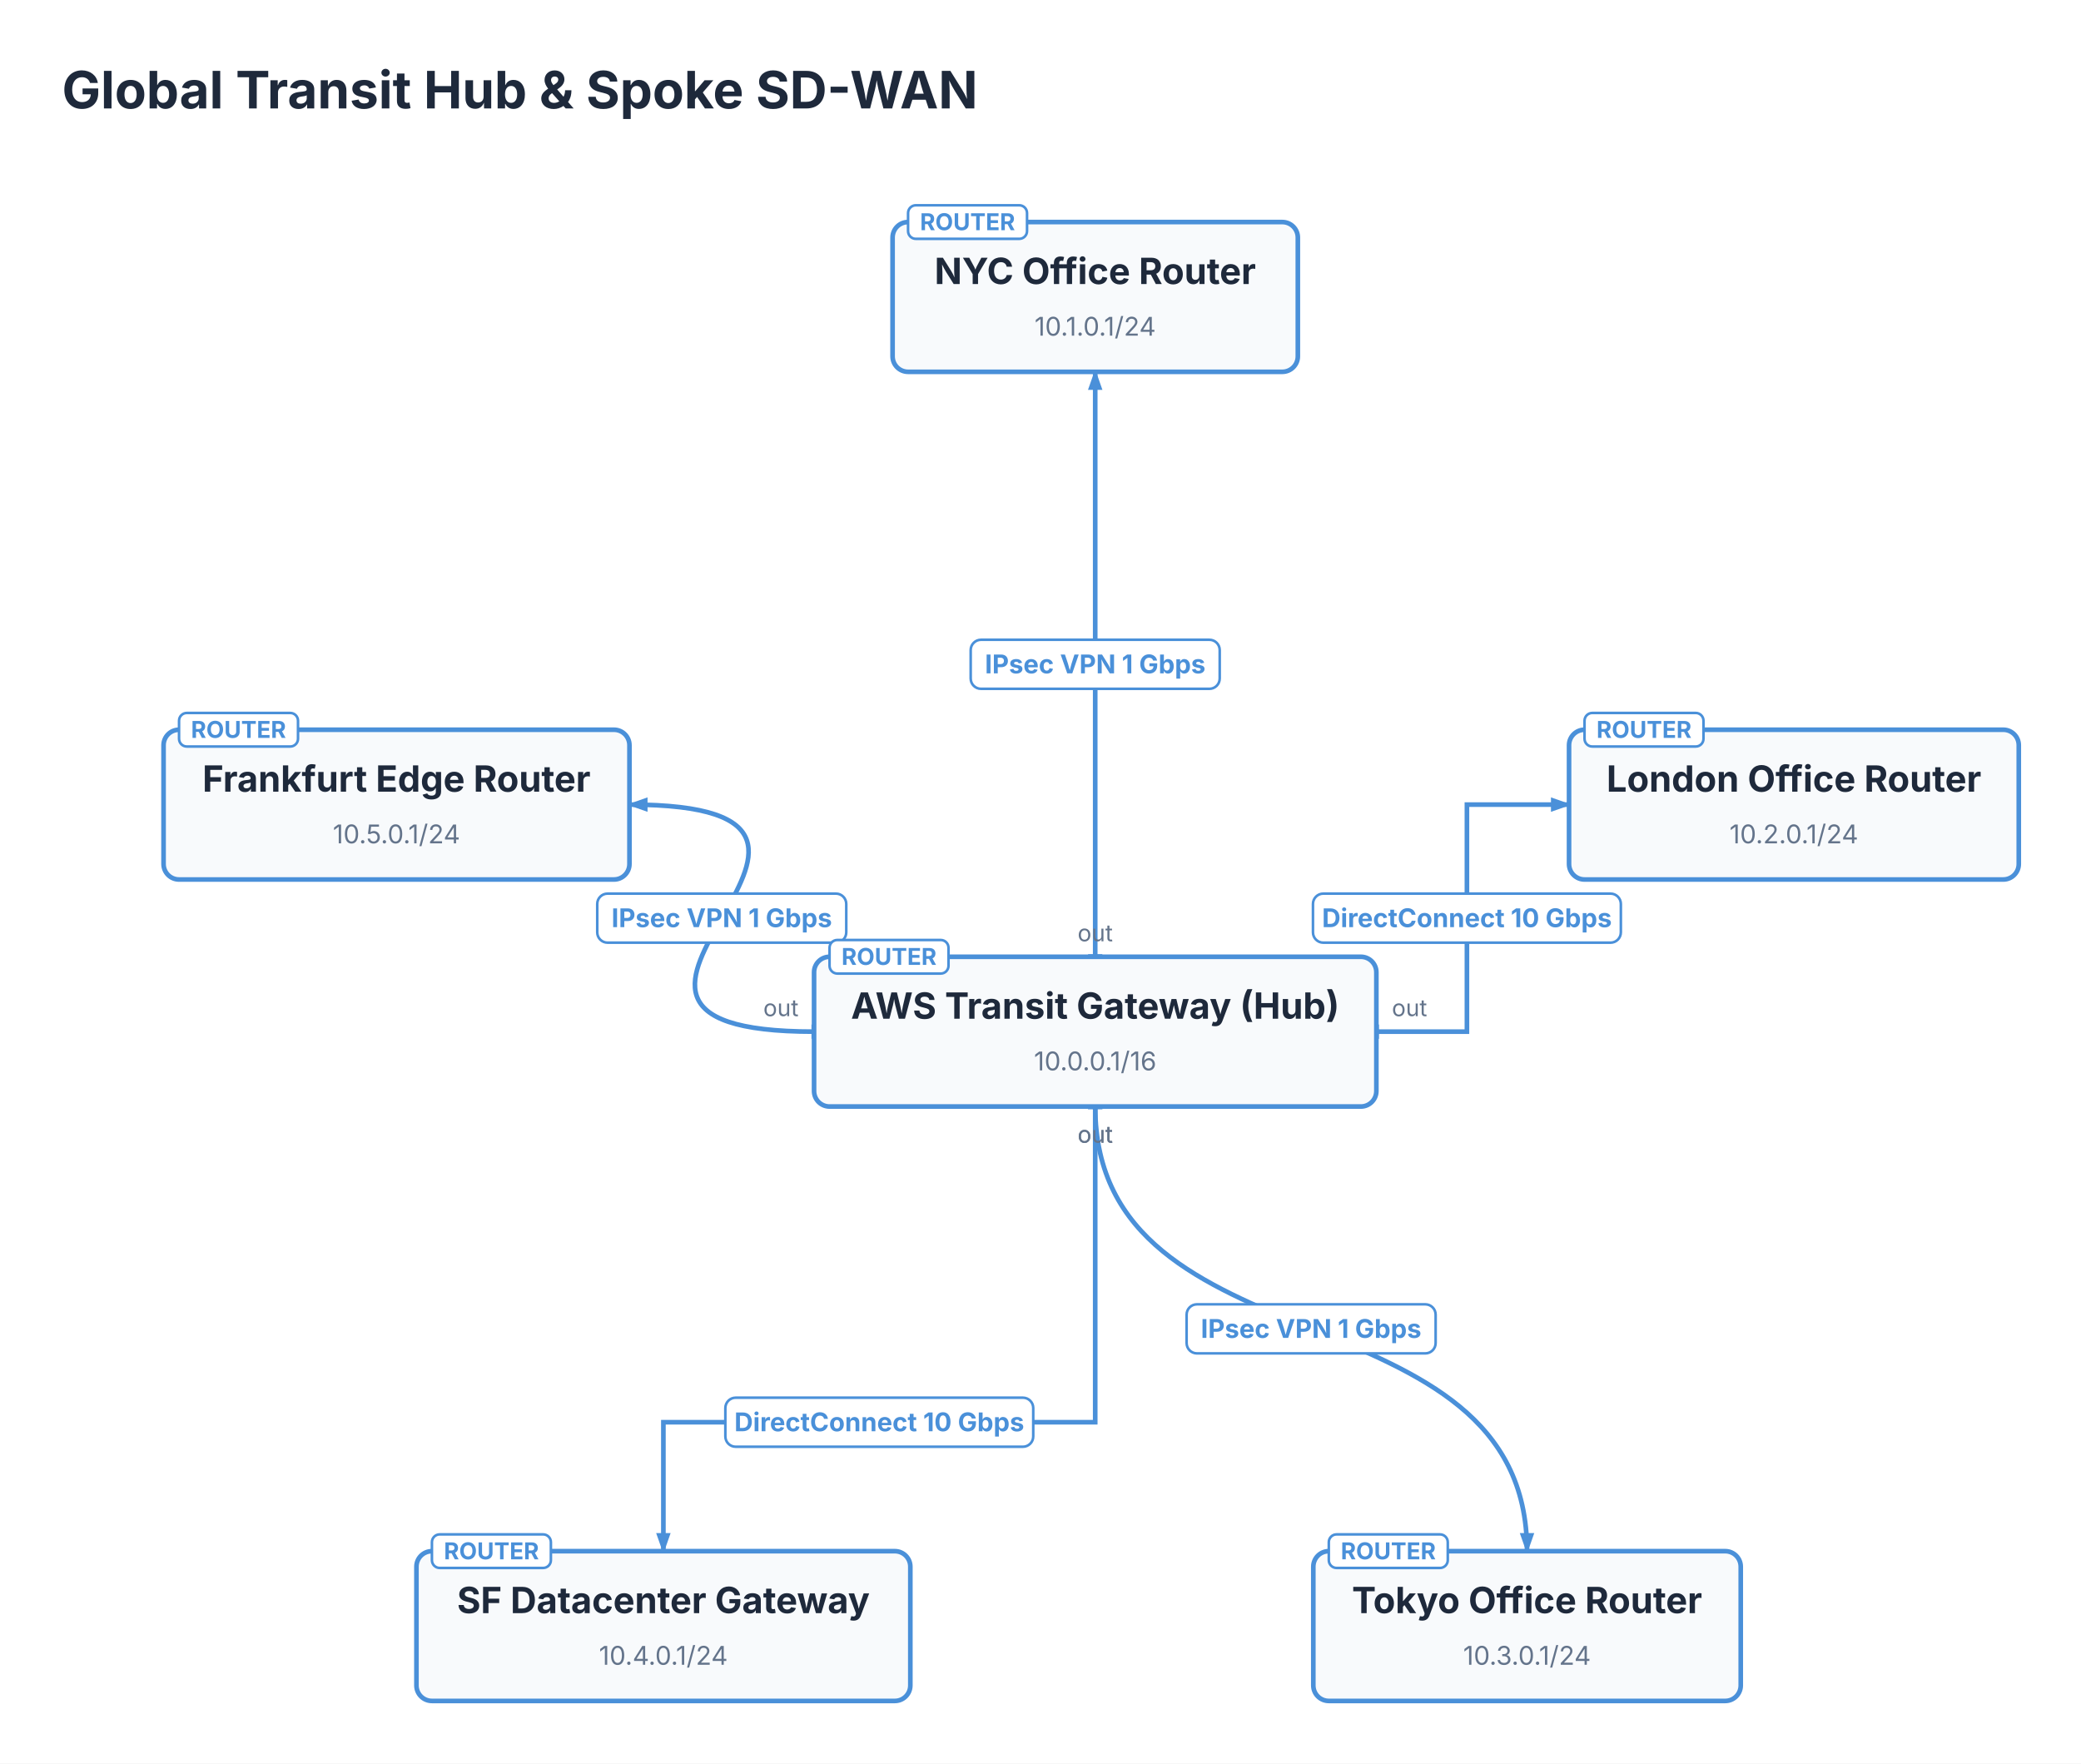
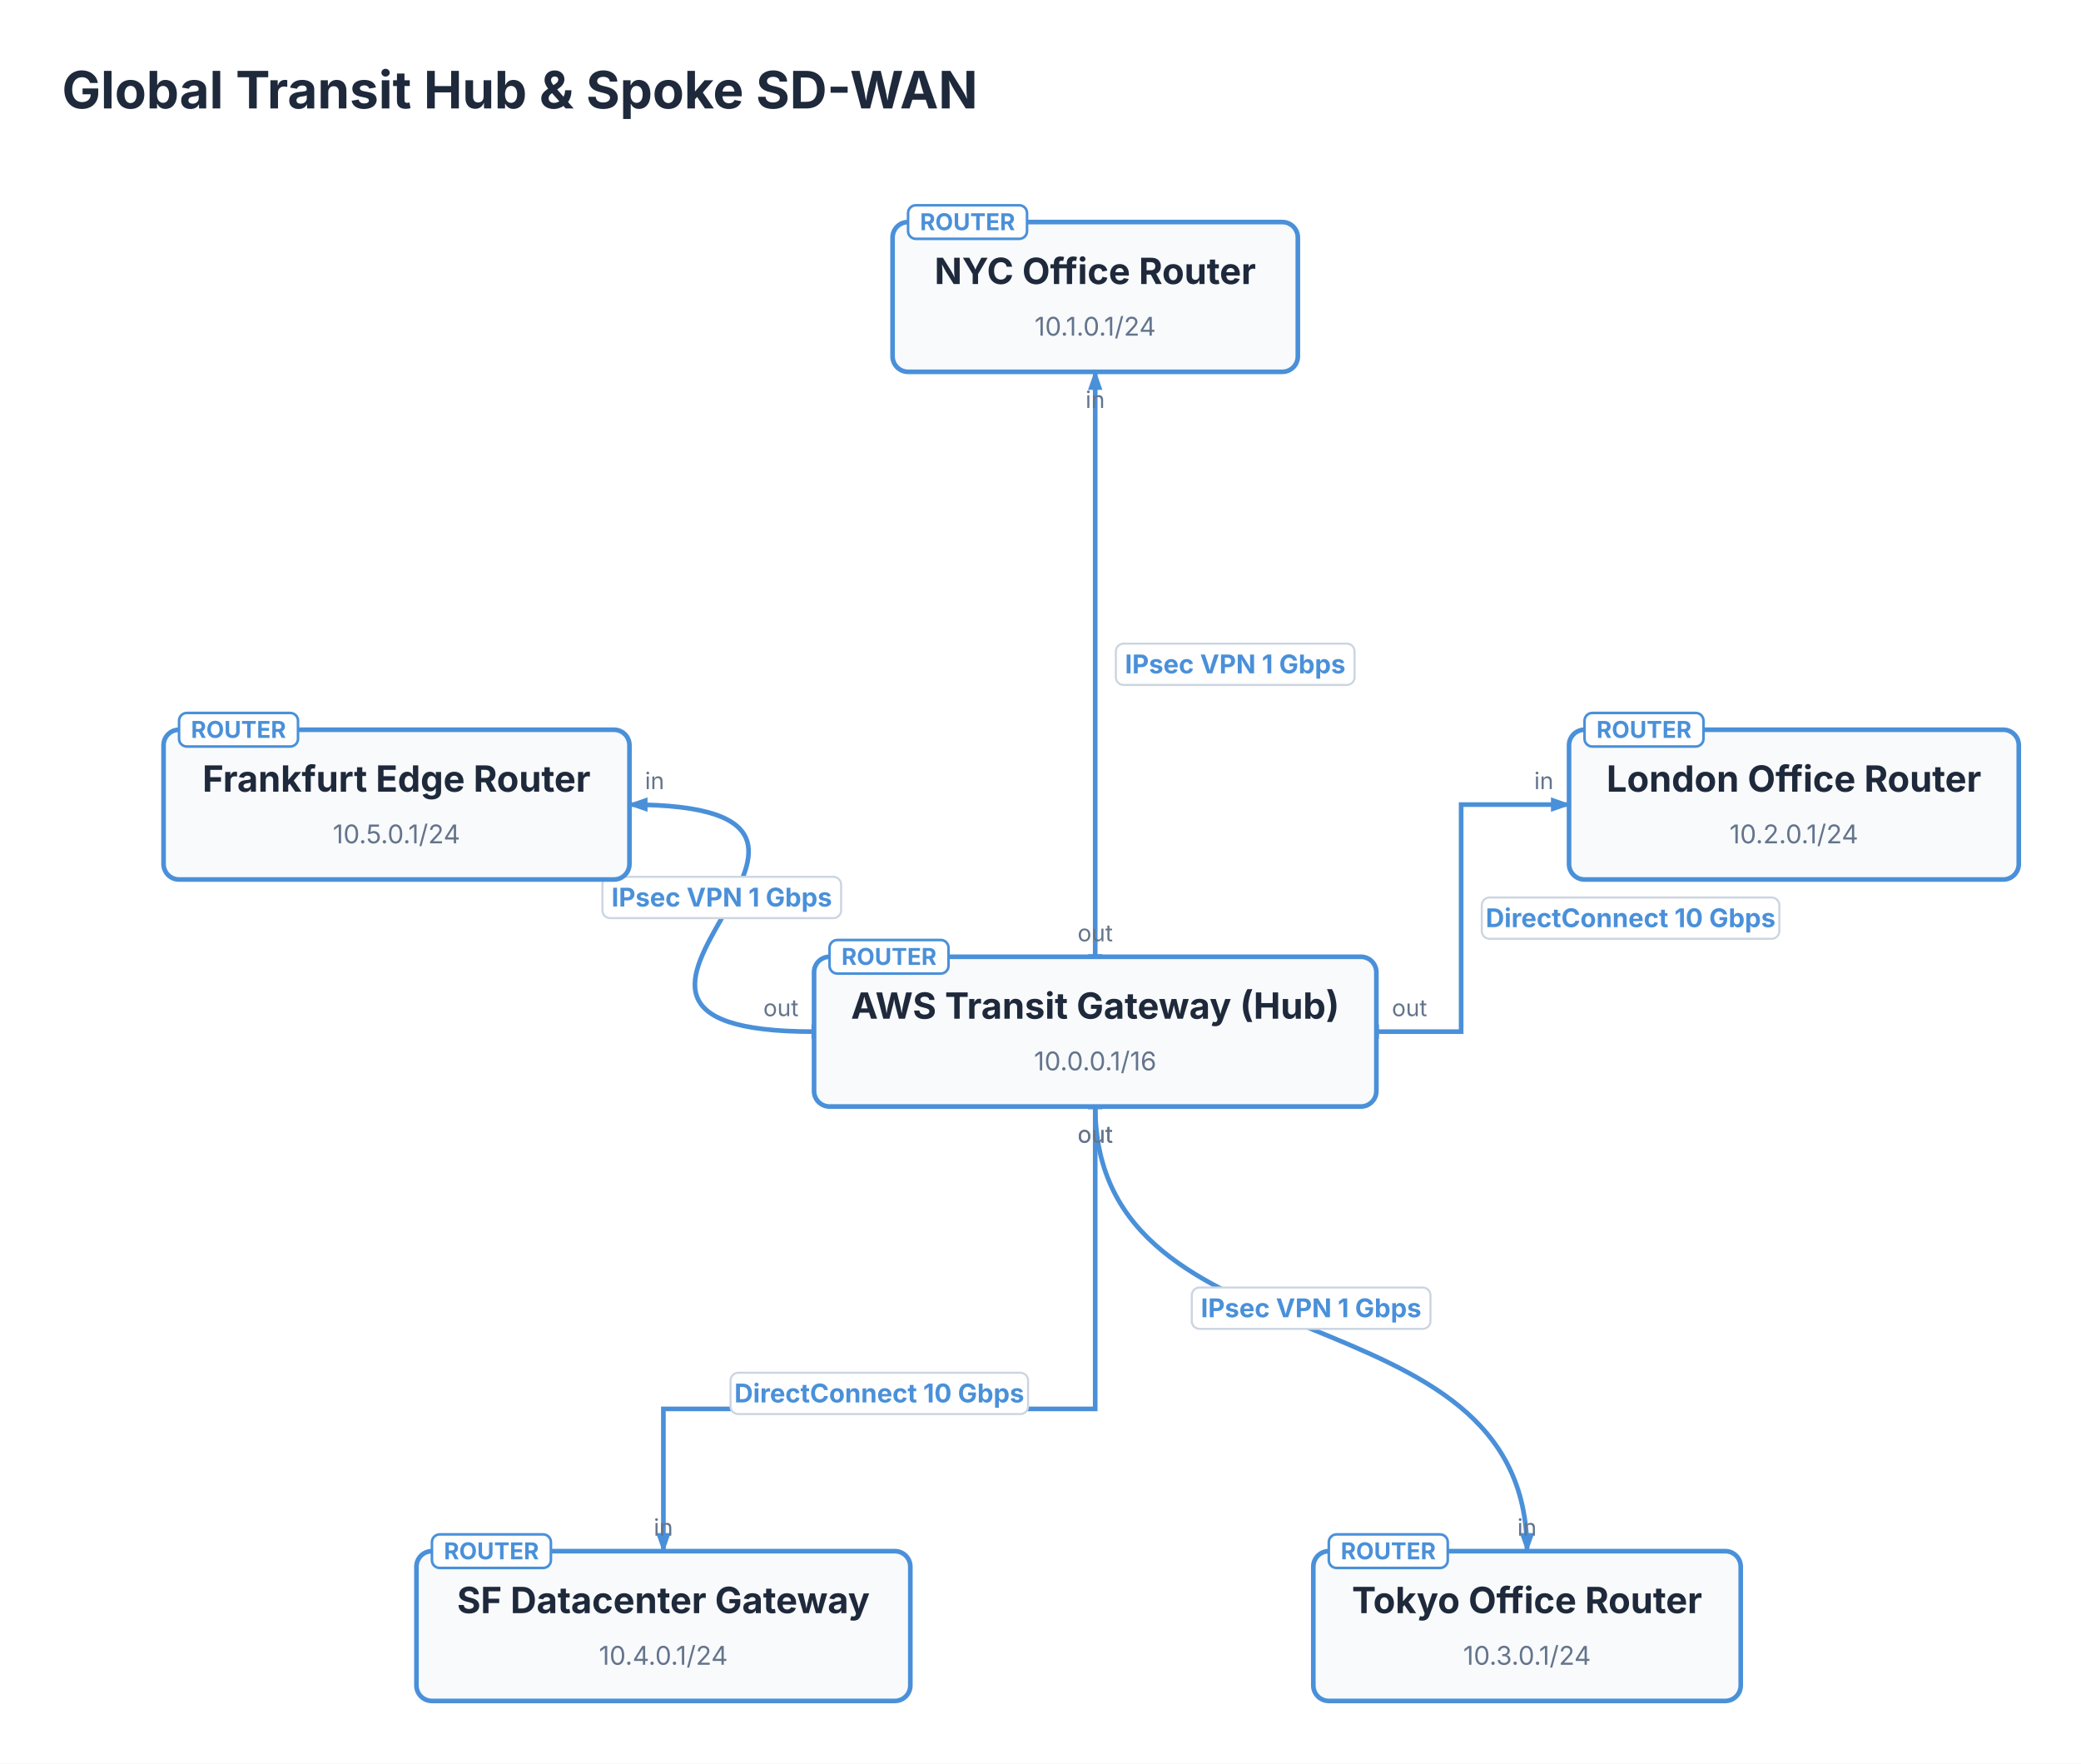
<svg xmlns="http://www.w3.org/2000/svg" viewBox="0 0 806 683" width="806" height="683">
  <defs>
    <marker id="topo-arrow" markerWidth="8" markerHeight="5.6" refX="7" refY="2.8" orient="auto" markerUnits="userSpaceOnUse">
      <polygon points="0 0, 8 2.8, 0 5.6" fill="#4A90D9" />
    </marker>
    <marker id="topo-arrow-start" markerWidth="8" markerHeight="5.6" refX="1" refY="2.8" orient="auto-start-reverse" markerUnits="userSpaceOnUse">
      <polygon points="0 0, 8 2.8, 0 5.6" fill="#4A90D9" />
    </marker>
  </defs>
  <rect x="0" y="0" width="806" height="683" fill="#FFFFFF" />
  <text x="24" y="42" font-size="20" font-family="Inter, system-ui, -apple-system, sans-serif" fill="#1E293B" font-weight="bold">Global Transit Hub &amp; Spoke SD-WAN</text>
  <path d="M 424.19 370.54 L 424.19 144" stroke="#4A90D9" stroke-width="1.8" fill="none" marker-end="url(#topo-arrow)" marker-start="url(#topo-arrow-start)" />
  <text x="424.189" y="364.542" font-size="9" font-family="Inter, system-ui, -apple-system, sans-serif" fill="#64748B" text-anchor="middle">out</text>
-   <rect x="375.96" y="247.77" width="96.45" height="19" fill="#FFFFFF" stroke="#4A90D9" stroke-width="1" rx="4" />
-   <text x="424.19" y="260.77" font-size="10" font-family="Inter, system-ui, -apple-system, sans-serif" fill="#4A90D9" text-anchor="middle" font-weight="bold">IPsec VPN 1 Gbps</text>
-   <path d="M 533.08 399.54 L 568.16 399.54 L 568.16 311.61 L 607.71 311.61" stroke="#4A90D9" stroke-width="1.8" fill="none" marker-end="url(#topo-arrow)" marker-start="url(#topo-arrow-start)" />
+   <text x="424.189" y="158" font-size="9" font-family="Inter, system-ui, -apple-system, sans-serif" fill="#64748B" text-anchor="middle">in</text>
+   <rect x="432.19" y="249.27" width="92.45" height="16" fill="#FFFFFF" stroke="#CBD5E1" stroke-width="0.8" rx="3" />
+   <text x="478.41" y="260.77" font-size="10" font-family="Inter, system-ui, -apple-system, sans-serif" fill="#4A90D9" text-anchor="middle" font-weight="bold">IPsec VPN 1 Gbps</text>
+   <path d="M 533.08 399.54 L 565.92 399.54 L 565.92 311.61 L 607.71 311.61" stroke="#4A90D9" stroke-width="1.8" fill="none" marker-end="url(#topo-arrow)" marker-start="url(#topo-arrow-start)" />
  <text x="539.084" y="393.542" font-size="9" font-family="Inter, system-ui, -apple-system, sans-serif" fill="#64748B" text-anchor="start">out</text>
-   <rect x="508.53" y="346.08" width="119.25" height="19" fill="#FFFFFF" stroke="#4A90D9" stroke-width="1" rx="4" />
-   <text x="568.16" y="359.08" font-size="10" font-family="Inter, system-ui, -apple-system, sans-serif" fill="#4A90D9" text-anchor="middle" font-weight="bold">DirectConnect 10 Gbps</text>
+   <text x="601.71" y="305.614" font-size="9" font-family="Inter, system-ui, -apple-system, sans-serif" fill="#64748B" text-anchor="end">in</text>
+   <rect x="573.92" y="347.58" width="115.25" height="16" fill="#FFFFFF" stroke="#CBD5E1" stroke-width="0.8" rx="3" />
+   <text x="631.55" y="359.08" font-size="10" font-family="Inter, system-ui, -apple-system, sans-serif" fill="#4A90D9" text-anchor="middle" font-weight="bold">DirectConnect 10 Gbps</text>
  <path d="M 424.19 428.54 C 424.19 532.13, 591.44 497.15, 591.44 600.74" stroke="#4A90D9" stroke-width="1.8" fill="none" marker-end="url(#topo-arrow)" marker-start="url(#topo-arrow-start)" />
  <text x="424.189" y="442.542" font-size="9" font-family="Inter, system-ui, -apple-system, sans-serif" fill="#64748B" text-anchor="middle">out</text>
-   <rect x="459.59" y="505.14" width="96.45" height="19" fill="#FFFFFF" stroke="#4A90D9" stroke-width="1" rx="4" />
-   <text x="507.81" y="518.14" font-size="10" font-family="Inter, system-ui, -apple-system, sans-serif" fill="#4A90D9" text-anchor="middle" font-weight="bold">IPsec VPN 1 Gbps</text>
-   <path d="M 424.19 428.54 L 424.19 550.8 L 256.94 550.8 L 256.94 600.74" stroke="#4A90D9" stroke-width="1.8" fill="none" marker-end="url(#topo-arrow)" marker-start="url(#topo-arrow-start)" />
+   <text x="591.438" y="594.741" font-size="9" font-family="Inter, system-ui, -apple-system, sans-serif" fill="#64748B" text-anchor="middle">in</text>
+   <rect x="461.59" y="498.64" width="92.45" height="16" fill="#FFFFFF" stroke="#CBD5E1" stroke-width="0.8" rx="3" />
+   <text x="507.81" y="510.14" font-size="10" font-family="Inter, system-ui, -apple-system, sans-serif" fill="#4A90D9" text-anchor="middle" font-weight="bold">IPsec VPN 1 Gbps</text>
+   <path d="M 424.19 428.54 L 424.19 545.64 L 256.94 545.64 L 256.94 600.74" stroke="#4A90D9" stroke-width="1.8" fill="none" marker-end="url(#topo-arrow)" marker-start="url(#topo-arrow-start)" />
  <text x="424.189" y="442.542" font-size="9" font-family="Inter, system-ui, -apple-system, sans-serif" fill="#64748B" text-anchor="middle">out</text>
-   <rect x="280.94" y="541.3" width="119.25" height="19" fill="#FFFFFF" stroke="#4A90D9" stroke-width="1" rx="4" />
-   <text x="340.56" y="554.3" font-size="10" font-family="Inter, system-ui, -apple-system, sans-serif" fill="#4A90D9" text-anchor="middle" font-weight="bold">DirectConnect 10 Gbps</text>
+   <text x="256.939" y="594.741" font-size="9" font-family="Inter, system-ui, -apple-system, sans-serif" fill="#64748B" text-anchor="middle">in</text>
+   <rect x="282.94" y="531.64" width="115.25" height="16" fill="#FFFFFF" stroke="#CBD5E1" stroke-width="0.8" rx="3" />
+   <text x="340.56" y="543.14" font-size="10" font-family="Inter, system-ui, -apple-system, sans-serif" fill="#4A90D9" text-anchor="middle" font-weight="bold">DirectConnect 10 Gbps</text>
  <path d="M 315.29 399.54 C 193.52 399.54, 365.58 311.61, 243.8 311.61" stroke="#4A90D9" stroke-width="1.8" fill="none" marker-end="url(#topo-arrow)" marker-start="url(#topo-arrow-start)" />
  <text x="309.294" y="393.542" font-size="9" font-family="Inter, system-ui, -apple-system, sans-serif" fill="#64748B" text-anchor="end">out</text>
-   <rect x="231.32" y="346.08" width="96.45" height="19" fill="#FFFFFF" stroke="#4A90D9" stroke-width="1" rx="4" />
-   <text x="279.55" y="359.08" font-size="10" font-family="Inter, system-ui, -apple-system, sans-serif" fill="#4A90D9" text-anchor="middle" font-weight="bold">IPsec VPN 1 Gbps</text>
+   <text x="249.799" y="305.614" font-size="9" font-family="Inter, system-ui, -apple-system, sans-serif" fill="#64748B" text-anchor="start">in</text>
+   <rect x="233.32" y="339.58" width="92.45" height="16" fill="#FFFFFF" stroke="#CBD5E1" stroke-width="0.8" rx="3" />
+   <text x="279.55" y="351.08" font-size="10" font-family="Inter, system-ui, -apple-system, sans-serif" fill="#4A90D9" text-anchor="middle" font-weight="bold">IPsec VPN 1 Gbps</text>
  <rect x="315.294" y="370.542" width="217.79" height="58" fill="#F8FAFC" stroke="#4A90D9" stroke-width="1.8" rx="6" />
  <rect x="321.294" y="364.042" width="46.075" height="13" fill="#FFFFFF" stroke="#4A90D9" stroke-width="1" rx="3" />
  <text x="344.332" y="373.692" font-size="9" font-family="Inter, system-ui, -apple-system, sans-serif" fill="#4A90D9" text-anchor="middle" font-weight="bold">ROUTER</text>
  <text x="424.19" y="394.54" font-size="14" font-family="Inter, system-ui, -apple-system, sans-serif" fill="#1E293B" text-anchor="middle" font-weight="bold">AWS Transit Gateway (Hub)</text>
  <text x="424.19" y="414.54" font-size="10" font-family="Inter, system-ui, -apple-system, sans-serif" fill="#64748B" text-anchor="middle">10.0.0.1/16</text>
  <rect x="345.707" y="86" width="156.964" height="58" fill="#F8FAFC" stroke="#4A90D9" stroke-width="1.8" rx="6" />
  <rect x="351.707" y="79.5" width="46.075" height="13" fill="#FFFFFF" stroke="#4A90D9" stroke-width="1" rx="3" />
  <text x="374.744" y="89.15" font-size="9" font-family="Inter, system-ui, -apple-system, sans-serif" fill="#4A90D9" text-anchor="middle" font-weight="bold">ROUTER</text>
  <text x="424.19" y="110" font-size="14" font-family="Inter, system-ui, -apple-system, sans-serif" fill="#1E293B" text-anchor="middle" font-weight="bold">NYC Office Router</text>
  <text x="424.19" y="130" font-size="10" font-family="Inter, system-ui, -apple-system, sans-serif" fill="#64748B" text-anchor="middle">10.1.0.1/24</text>
  <rect x="607.71" y="282.614" width="174.189" height="58" fill="#F8FAFC" stroke="#4A90D9" stroke-width="1.8" rx="6" />
  <rect x="613.71" y="276.114" width="46.075" height="13" fill="#FFFFFF" stroke="#4A90D9" stroke-width="1" rx="3" />
  <text x="636.748" y="285.764" font-size="9" font-family="Inter, system-ui, -apple-system, sans-serif" fill="#4A90D9" text-anchor="middle" font-weight="bold">ROUTER</text>
  <text x="694.8" y="306.61" font-size="14" font-family="Inter, system-ui, -apple-system, sans-serif" fill="#1E293B" text-anchor="middle" font-weight="bold">London Office Router</text>
  <text x="694.8" y="326.61" font-size="10" font-family="Inter, system-ui, -apple-system, sans-serif" fill="#64748B" text-anchor="middle">10.2.0.1/24</text>
  <rect x="508.664" y="600.741" width="165.549" height="58" fill="#F8FAFC" stroke="#4A90D9" stroke-width="1.8" rx="6" />
  <rect x="514.664" y="594.241" width="46.075" height="13" fill="#FFFFFF" stroke="#4A90D9" stroke-width="1" rx="3" />
  <text x="537.702" y="603.891" font-size="9" font-family="Inter, system-ui, -apple-system, sans-serif" fill="#4A90D9" text-anchor="middle" font-weight="bold">ROUTER</text>
  <text x="591.44" y="624.74" font-size="14" font-family="Inter, system-ui, -apple-system, sans-serif" fill="#1E293B" text-anchor="middle" font-weight="bold">Tokyo Office Router</text>
  <text x="591.44" y="644.74" font-size="10" font-family="Inter, system-ui, -apple-system, sans-serif" fill="#64748B" text-anchor="middle">10.3.0.1/24</text>
  <rect x="161.292" y="600.741" width="191.294" height="58" fill="#F8FAFC" stroke="#4A90D9" stroke-width="1.8" rx="6" />
  <rect x="167.292" y="594.241" width="46.075" height="13" fill="#FFFFFF" stroke="#4A90D9" stroke-width="1" rx="3" />
  <text x="190.33" y="603.891" font-size="9" font-family="Inter, system-ui, -apple-system, sans-serif" fill="#4A90D9" text-anchor="middle" font-weight="bold">ROUTER</text>
  <text x="256.94" y="624.74" font-size="14" font-family="Inter, system-ui, -apple-system, sans-serif" fill="#1E293B" text-anchor="middle" font-weight="bold">SF Datacenter Gateway</text>
  <text x="256.94" y="644.74" font-size="10" font-family="Inter, system-ui, -apple-system, sans-serif" fill="#64748B" text-anchor="middle">10.4.0.1/24</text>
  <rect x="63.348" y="282.614" width="180.451" height="58" fill="#F8FAFC" stroke="#4A90D9" stroke-width="1.8" rx="6" />
  <rect x="69.348" y="276.114" width="46.075" height="13" fill="#FFFFFF" stroke="#4A90D9" stroke-width="1" rx="3" />
  <text x="92.386" y="285.764" font-size="9" font-family="Inter, system-ui, -apple-system, sans-serif" fill="#4A90D9" text-anchor="middle" font-weight="bold">ROUTER</text>
  <text x="153.57" y="306.61" font-size="14" font-family="Inter, system-ui, -apple-system, sans-serif" fill="#1E293B" text-anchor="middle" font-weight="bold">Frankfurt Edge Router</text>
  <text x="153.57" y="326.61" font-size="10" font-family="Inter, system-ui, -apple-system, sans-serif" fill="#64748B" text-anchor="middle">10.5.0.1/24</text>
</svg>
